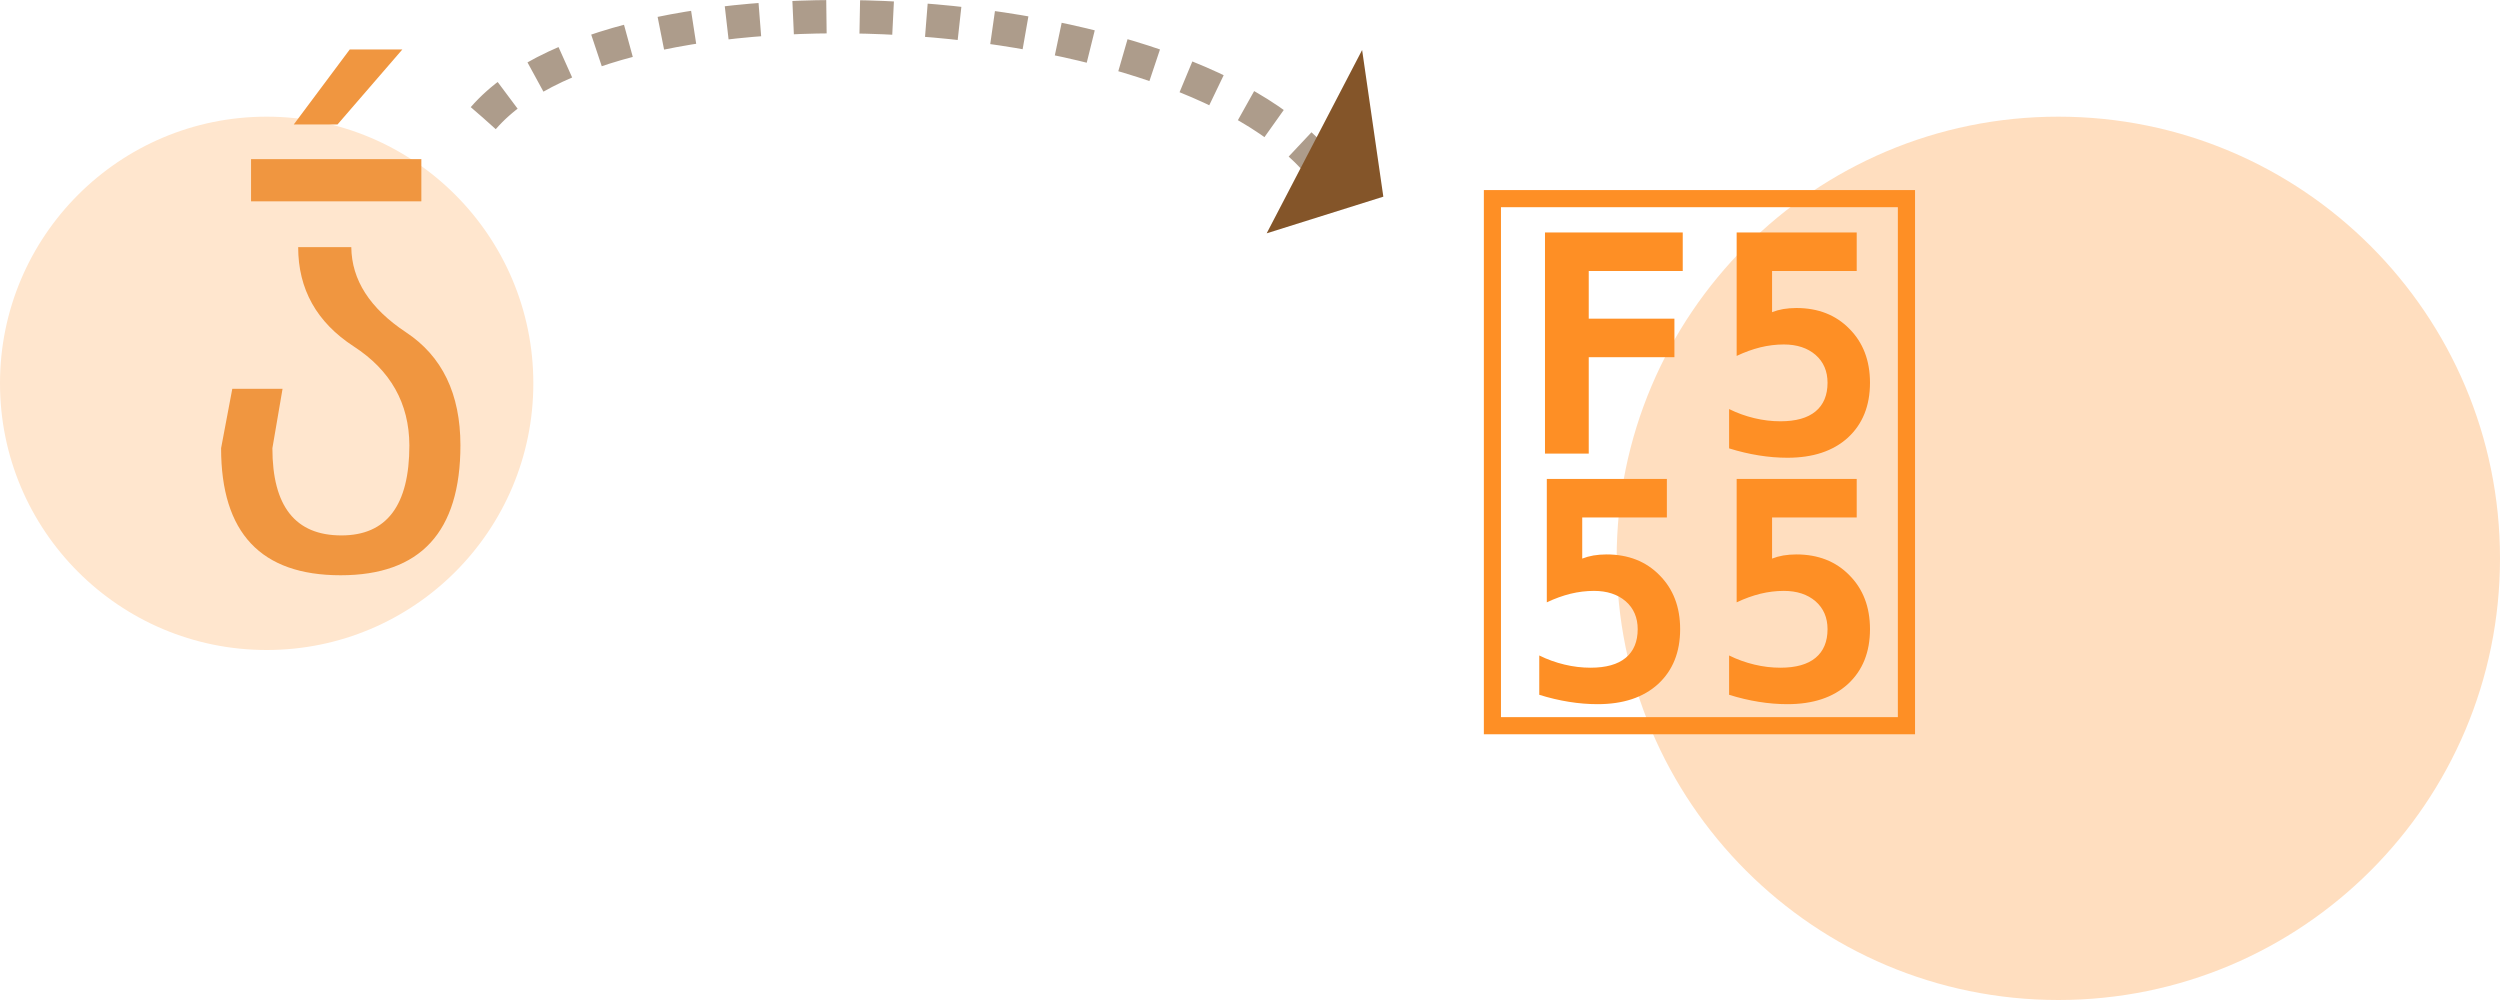
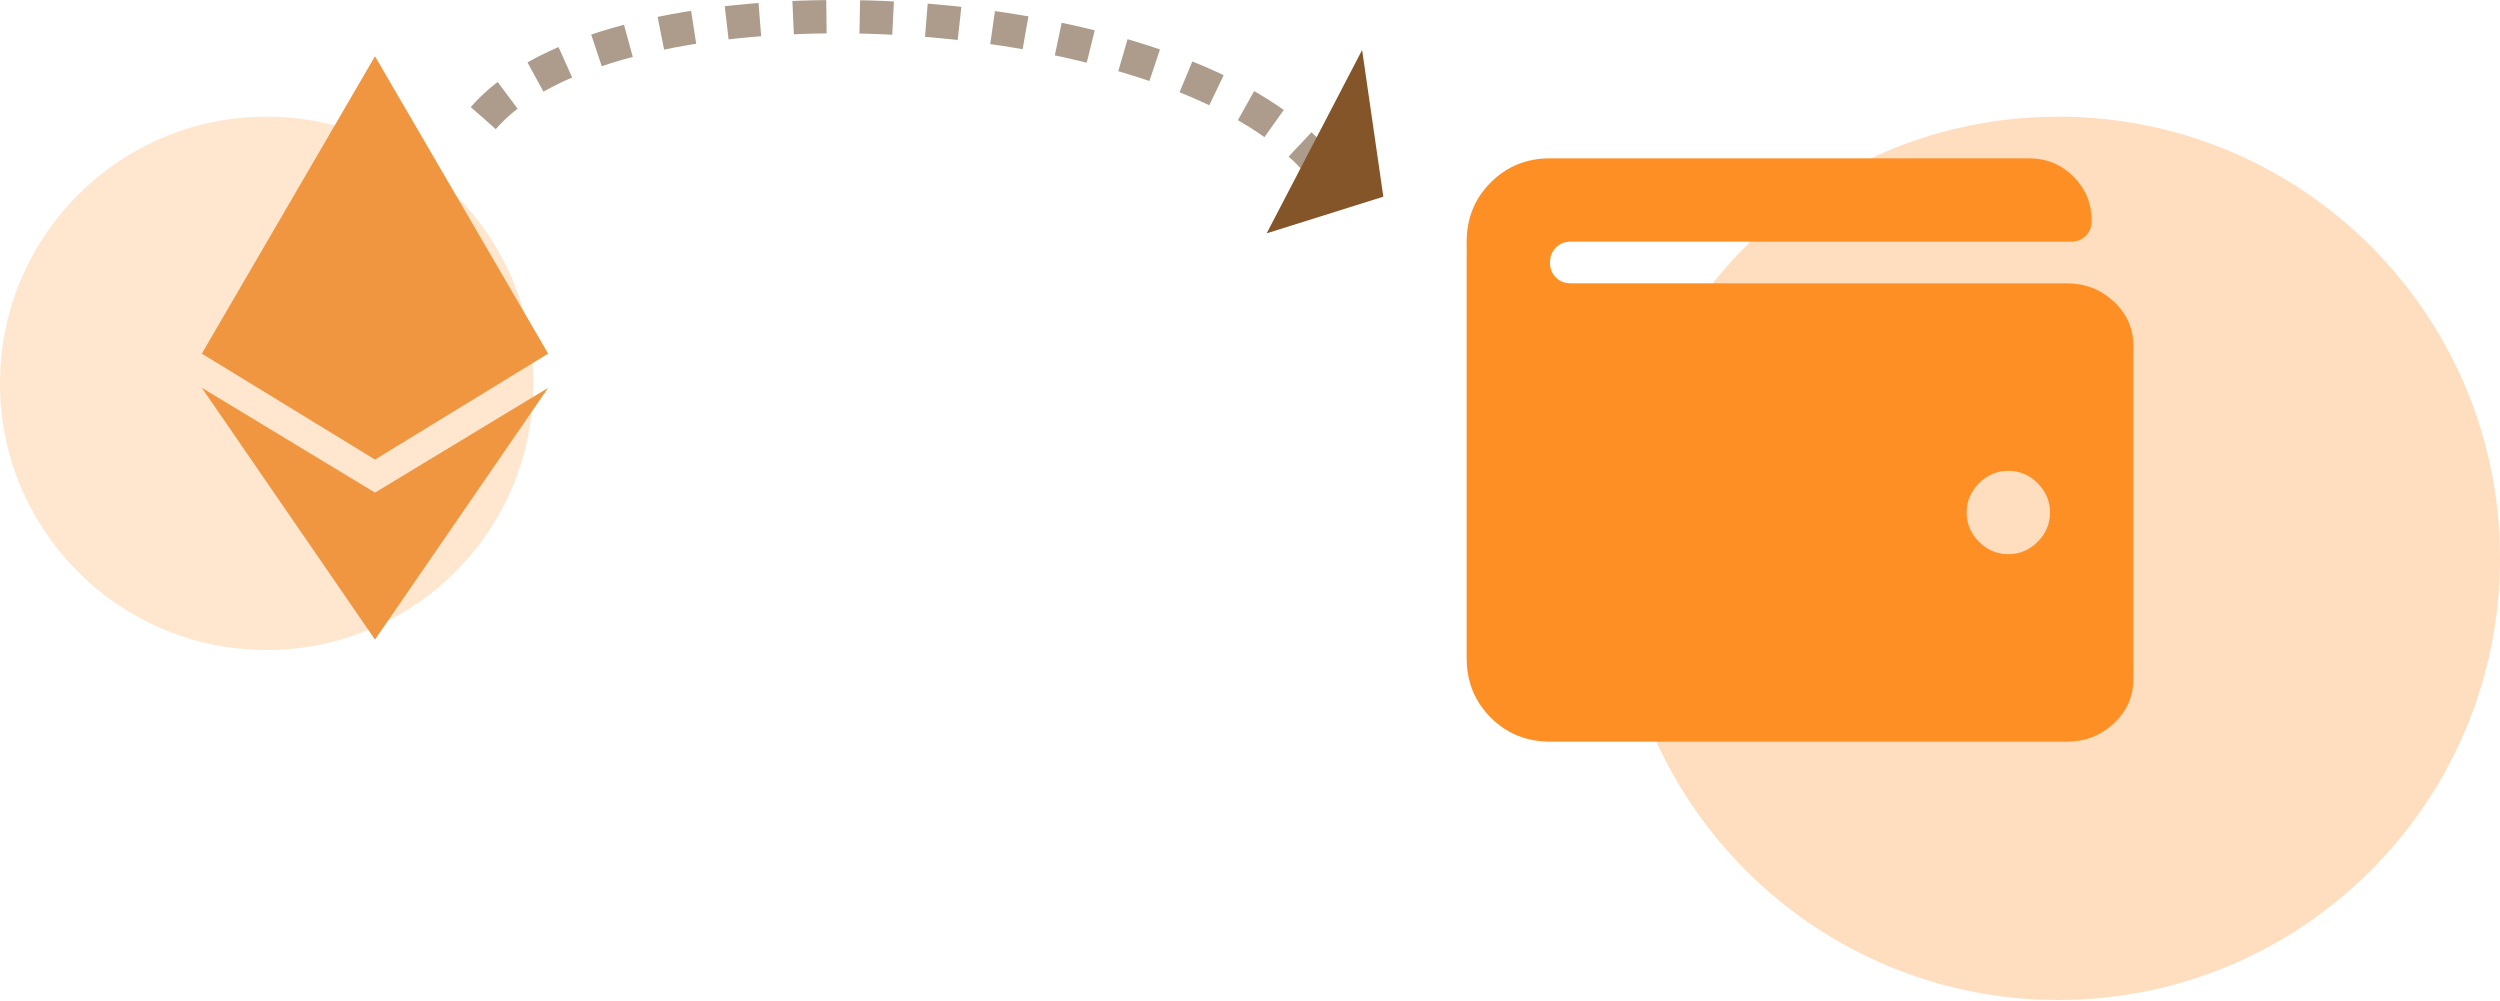
<svg xmlns="http://www.w3.org/2000/svg" width="150px" height="60px" viewBox="0 0 150 60" version="1.1">
-   <g id="Page-1" stroke="none" stroke-width="1" fill="none" fill-rule="evenodd">
-     <g id="Artboard" transform="translate(-225, -988)">
-       <g id="Group-24" transform="translate(203, 965)">
-         <g id="Group-19" transform="translate(22, 24)">
+   <g id="LANDING-PAGE---PEX-EXTENSION" stroke="none" stroke-width="1" fill="none" fill-rule="evenodd">
+     <g id="Home" transform="translate(-225, -2154)">
+       <g id="Group-27" transform="translate(225, 2155)">
+         <g id="Group-19">
          <g id="Group-13">
            <path d="M29,6.084 C37.423,-3.618 73.064,-1.288 80,10.031" id="Path-5" stroke="#573311" stroke-width="2" opacity="0.488" stroke-dasharray="2" />
            <circle id="Oval-Copy" fill="#FFDEBF" cx="123.5" cy="32.5" r="26.5" />
-             <text id="" font-family="FontAwesome5ProSolid, Font Awesome 5 Pro" font-size="40" font-weight="700" fill="#FE8F25">
-               <tspan x="88" y="41"></tspan>
-             </text>
+             <path d="M124.016,16 C125.109,16 126.047,16.365 126.828,17.094 C127.609,17.823 128,18.708 128,19.75 L128,39.75 C128,40.792 127.609,41.677 126.828,42.406 C126.047,43.135 125.109,43.5 124.016,43.5 L93,43.5 C91.594,43.5 90.409,43.018 89.445,42.055 C88.482,41.091 88,39.906 88,38.5 L88,13.5 C88,12.094 88.482,10.909 89.445,9.945 C90.409,8.982 91.594,8.5 93,8.5 L121.75,8.5 C122.792,8.5 123.677,8.865 124.406,9.594 C125.135,10.323 125.5,11.208 125.5,12.25 C125.5,12.615 125.383,12.914 125.148,13.149 C124.914,13.383 124.614,13.5 124.25,13.5 L94.25,13.5 C93.885,13.5 93.586,13.617 93.352,13.852 C93.117,14.086 93,14.385 93,14.75 C93,15.115 93.117,15.414 93.352,15.648 C93.586,15.883 93.885,16 94.25,16 L124.016,16 Z M120.5,32.25 C121.177,32.25 121.763,32.003 122.258,31.508 C122.753,31.013 123,30.427 123,29.75 C123,29.073 122.753,28.487 122.258,27.992 C121.763,27.497 121.177,27.25 120.5,27.25 C119.823,27.25 119.237,27.497 118.742,27.992 C118.247,28.487 118,29.073 118,29.75 C118,30.427 118.247,31.013 118.742,31.508 C119.237,32.003 119.823,32.25 120.5,32.25 Z" id="" fill="#FE8F25" />
            <circle id="Oval" fill="#FFE6CE" cx="16" cy="22" r="16" />
-             <text id="" font-family="FontAwesome5BrandsRegular, Font Awesome 5 Brands" font-size="35" font-weight="normal" fill="#F09640">
-               <tspan x="11.562" y="33"></tspan>
-             </text>
+             <path d="M22.5,26.574 L12.109,20.217 L22.5,2.375 L32.891,20.217 L22.5,26.574 Z M22.5,28.557 L32.891,22.268 L22.5,37.375 L12.109,22.268 L22.5,28.557 Z" id="" fill="#F09640" />
            <path d="M81.727,2 L83,10.8 L76,13" id="Path-6" fill="#845529" />
          </g>
        </g>
      </g>
    </g>
  </g>
</svg>
